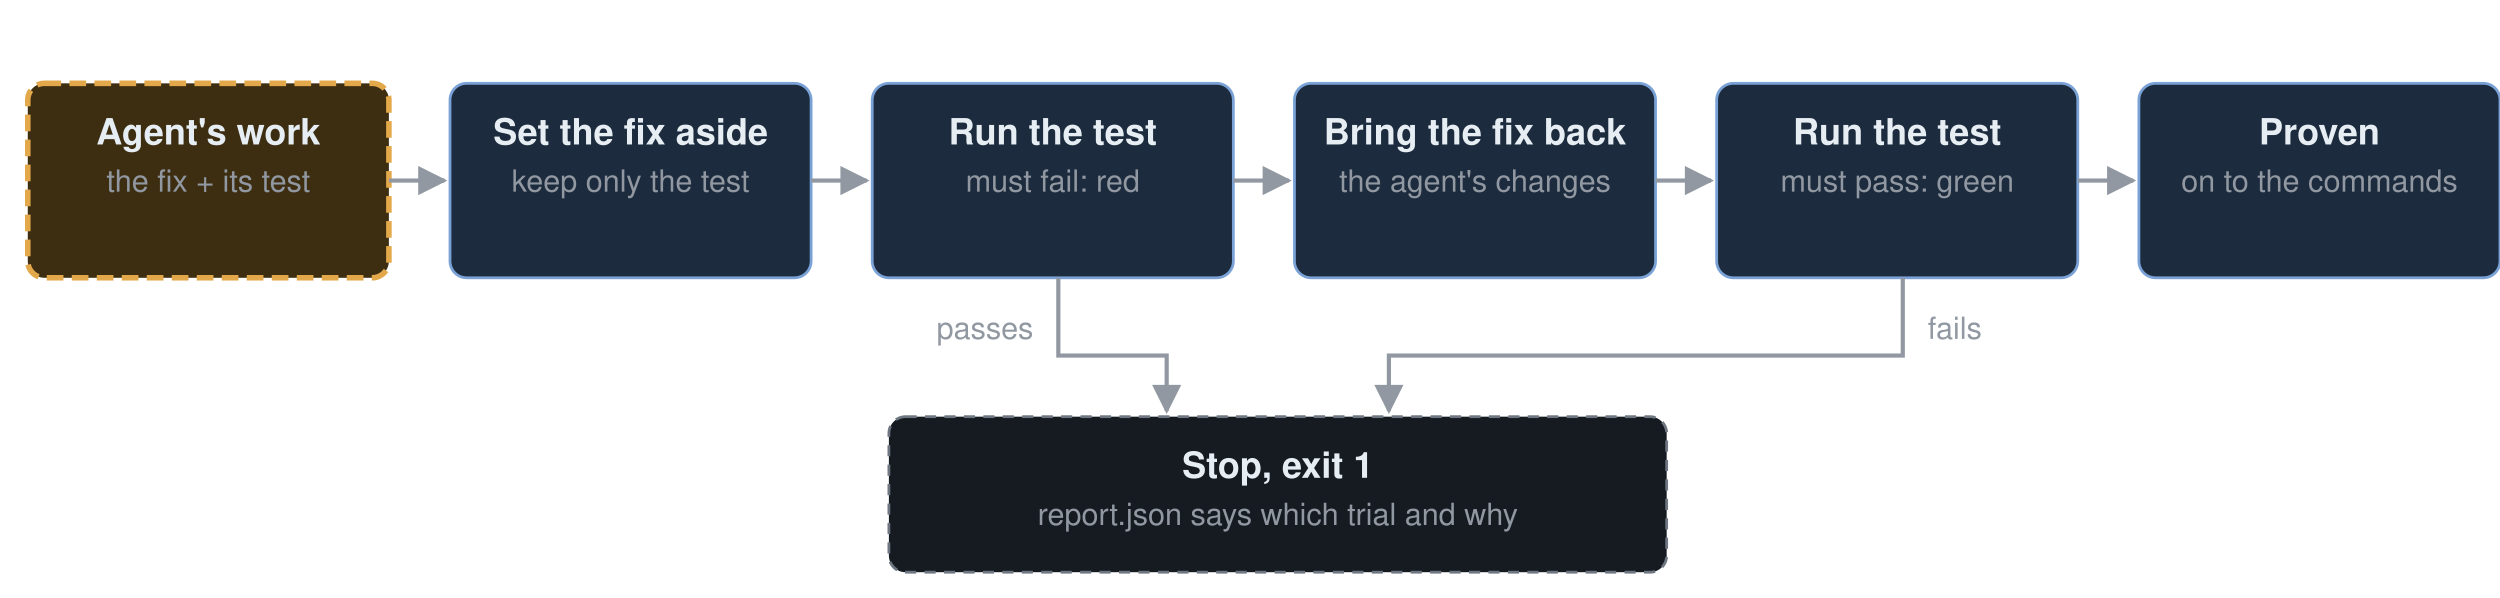
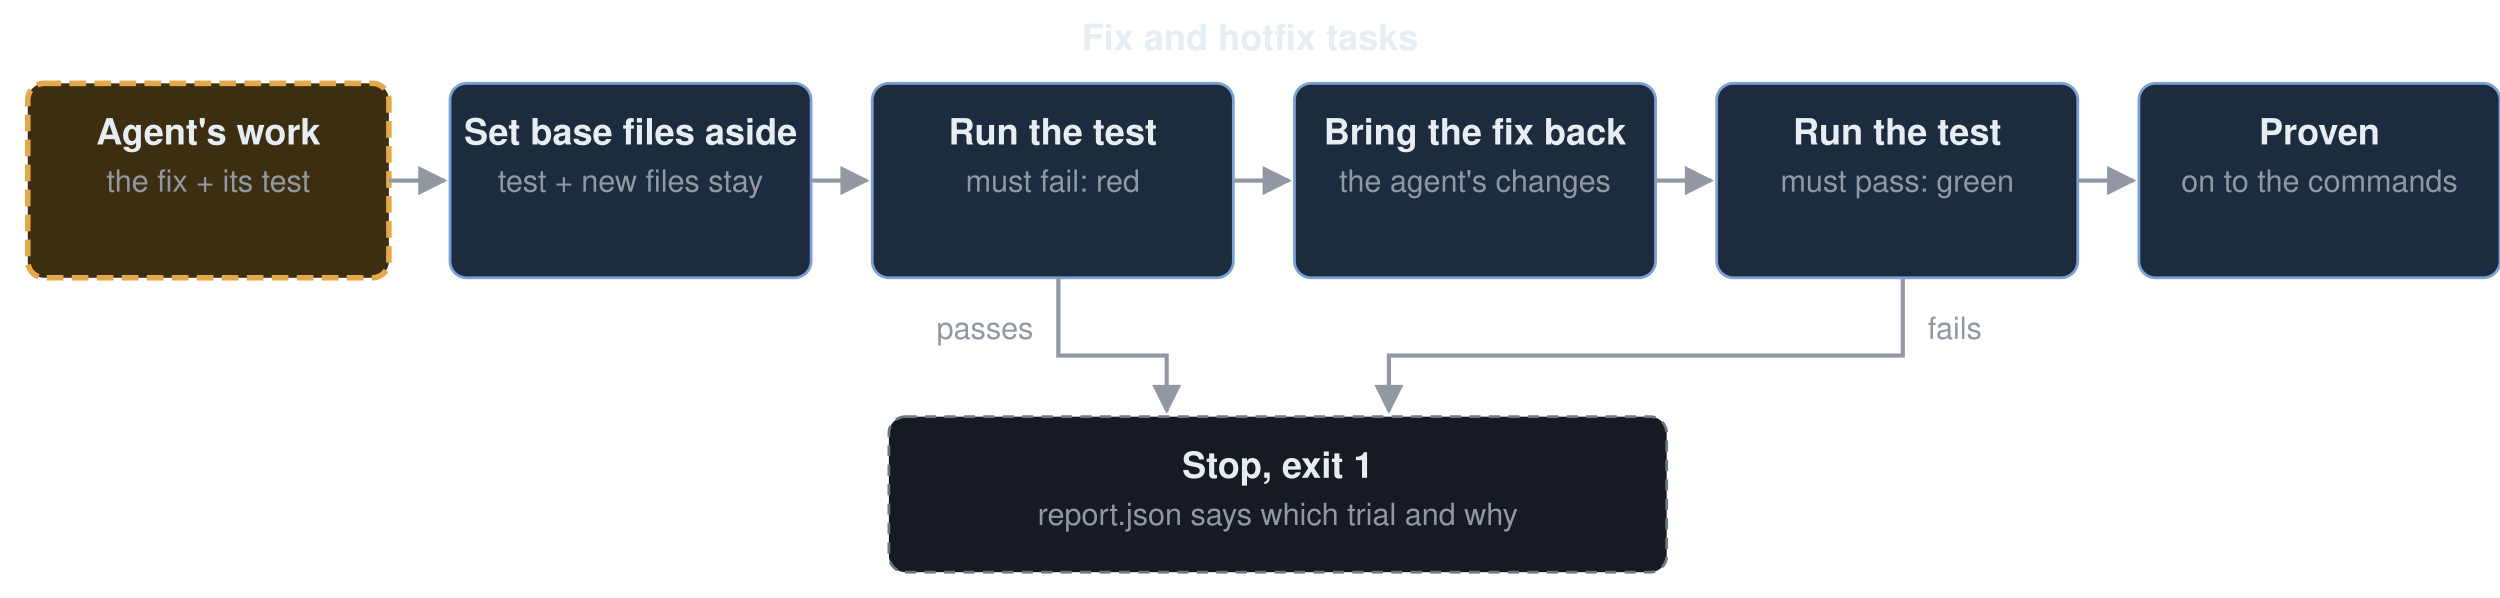
- <svg xmlns="http://www.w3.org/2000/svg" viewBox="0 0 900 215" width="900" height="215" role="img" aria-label="Red/green proof. ATM sets the agent's fix aside and keeps only the new test: the test must fail. ATM brings the fix back: the same test must pass. A test that passes without the fix, or fails with it, fails the run. The agent's own claim is not asked.">
+ <svg xmlns="http://www.w3.org/2000/svg" viewBox="0 0 900 215" width="900" height="215" role="img" aria-label="Red/green proof for fix and hotfix tasks. ATM sets aside changes to files already in the base, while keeping the test and newly added files: the test must fail. ATM brings the changes back: the same test must pass. A test that passes without the fix, or fails with it, fails the run. The agent's own claim is not asked.">
  <defs>
    <marker id="ar" viewBox="0 0 10 10" refX="9" refY="5" markerWidth="7" markerHeight="7" orient="auto-start-reverse">
      <path d="M0 0L10 5L0 10z" fill="#9198a1" />
    </marker>
  </defs>
  <g font-family="-apple-system,BlinkMacSystemFont,'Segoe UI',Helvetica,Arial,sans-serif" font-size="13" fill="#e6edf3">
+     <text x="450" y="18" text-anchor="middle" font-weight="600">Fix and hotfix tasks</text>
    <rect x="10" y="30" width="130" height="70" rx="6" fill="#3d2e12" stroke="#e3a84a" stroke-width="2" stroke-dasharray="6 3" />
    <text x="75.0" y="52" text-anchor="middle" font-weight="600">Agent's work</text>
    <text x="75.0" y="69" text-anchor="middle" font-size="11" fill="#9198a1">the fix + its test</text>
    <rect x="162" y="30" width="130" height="70" rx="6" fill="#1c2b3d" stroke="#7aa2d6" />
-     <text x="227.0" y="52" text-anchor="middle" font-weight="600">Set the fix aside</text>
-     <text x="227.0" y="69" text-anchor="middle" font-size="11" fill="#9198a1">keep only the test</text>
+     <text x="227.0" y="52" text-anchor="middle" font-weight="600">Set base files aside</text>
+     <text x="227.0" y="69" text-anchor="middle" font-size="11" fill="#9198a1">test + new files stay</text>
    <path d="M140 65H160" stroke="#9198a1" stroke-width="1.5" fill="none" marker-end="url(#ar)" />
    <rect x="314" y="30" width="130" height="70" rx="6" fill="#1c2b3d" stroke="#7aa2d6" />
    <text x="379.0" y="52" text-anchor="middle" font-weight="600">Run the test</text>
    <text x="379.0" y="69" text-anchor="middle" font-size="11" fill="#9198a1">must fail: red</text>
    <path d="M292 65H312" stroke="#9198a1" stroke-width="1.5" fill="none" marker-end="url(#ar)" />
    <rect x="466" y="30" width="130" height="70" rx="6" fill="#1c2b3d" stroke="#7aa2d6" />
    <text x="531.0" y="52" text-anchor="middle" font-weight="600">Bring the fix back</text>
    <text x="531.0" y="69" text-anchor="middle" font-size="11" fill="#9198a1">the agent's changes</text>
    <path d="M444 65H464" stroke="#9198a1" stroke-width="1.5" fill="none" marker-end="url(#ar)" />
    <rect x="618" y="30" width="130" height="70" rx="6" fill="#1c2b3d" stroke="#7aa2d6" />
    <text x="683.0" y="52" text-anchor="middle" font-weight="600">Run the test</text>
    <text x="683.0" y="69" text-anchor="middle" font-size="11" fill="#9198a1">must pass: green</text>
    <path d="M596 65H616" stroke="#9198a1" stroke-width="1.5" fill="none" marker-end="url(#ar)" />
    <rect x="770" y="30" width="130" height="70" rx="6" fill="#1c2b3d" stroke="#7aa2d6" />
    <text x="835.0" y="52" text-anchor="middle" font-weight="600">Proven</text>
    <text x="835.0" y="69" text-anchor="middle" font-size="11" fill="#9198a1">on to the commands</text>
    <path d="M748 65H768" stroke="#9198a1" stroke-width="1.5" fill="none" marker-end="url(#ar)" />
    <rect x="320" y="150" width="280" height="56" rx="6" fill="#161b22" stroke="#6e7681" stroke-dasharray="4 3" />
    <text x="460.0" y="172" text-anchor="middle" font-weight="600">Stop, exit 1</text>
    <text x="460.0" y="189" text-anchor="middle" font-size="11" fill="#9198a1">report.json says which trial and why</text>
    <path d="M381 100V128H420V148" stroke="#9198a1" stroke-width="1.5" fill="none" marker-end="url(#ar)" />
    <text x="372" y="122" text-anchor="end" font-size="11" fill="#9198a1">passes</text>
    <path d="M685 100V128H500V148" stroke="#9198a1" stroke-width="1.5" fill="none" marker-end="url(#ar)" />
    <text x="694" y="122" text-anchor="start" font-size="11" fill="#9198a1">fails</text>
  </g>
</svg>
